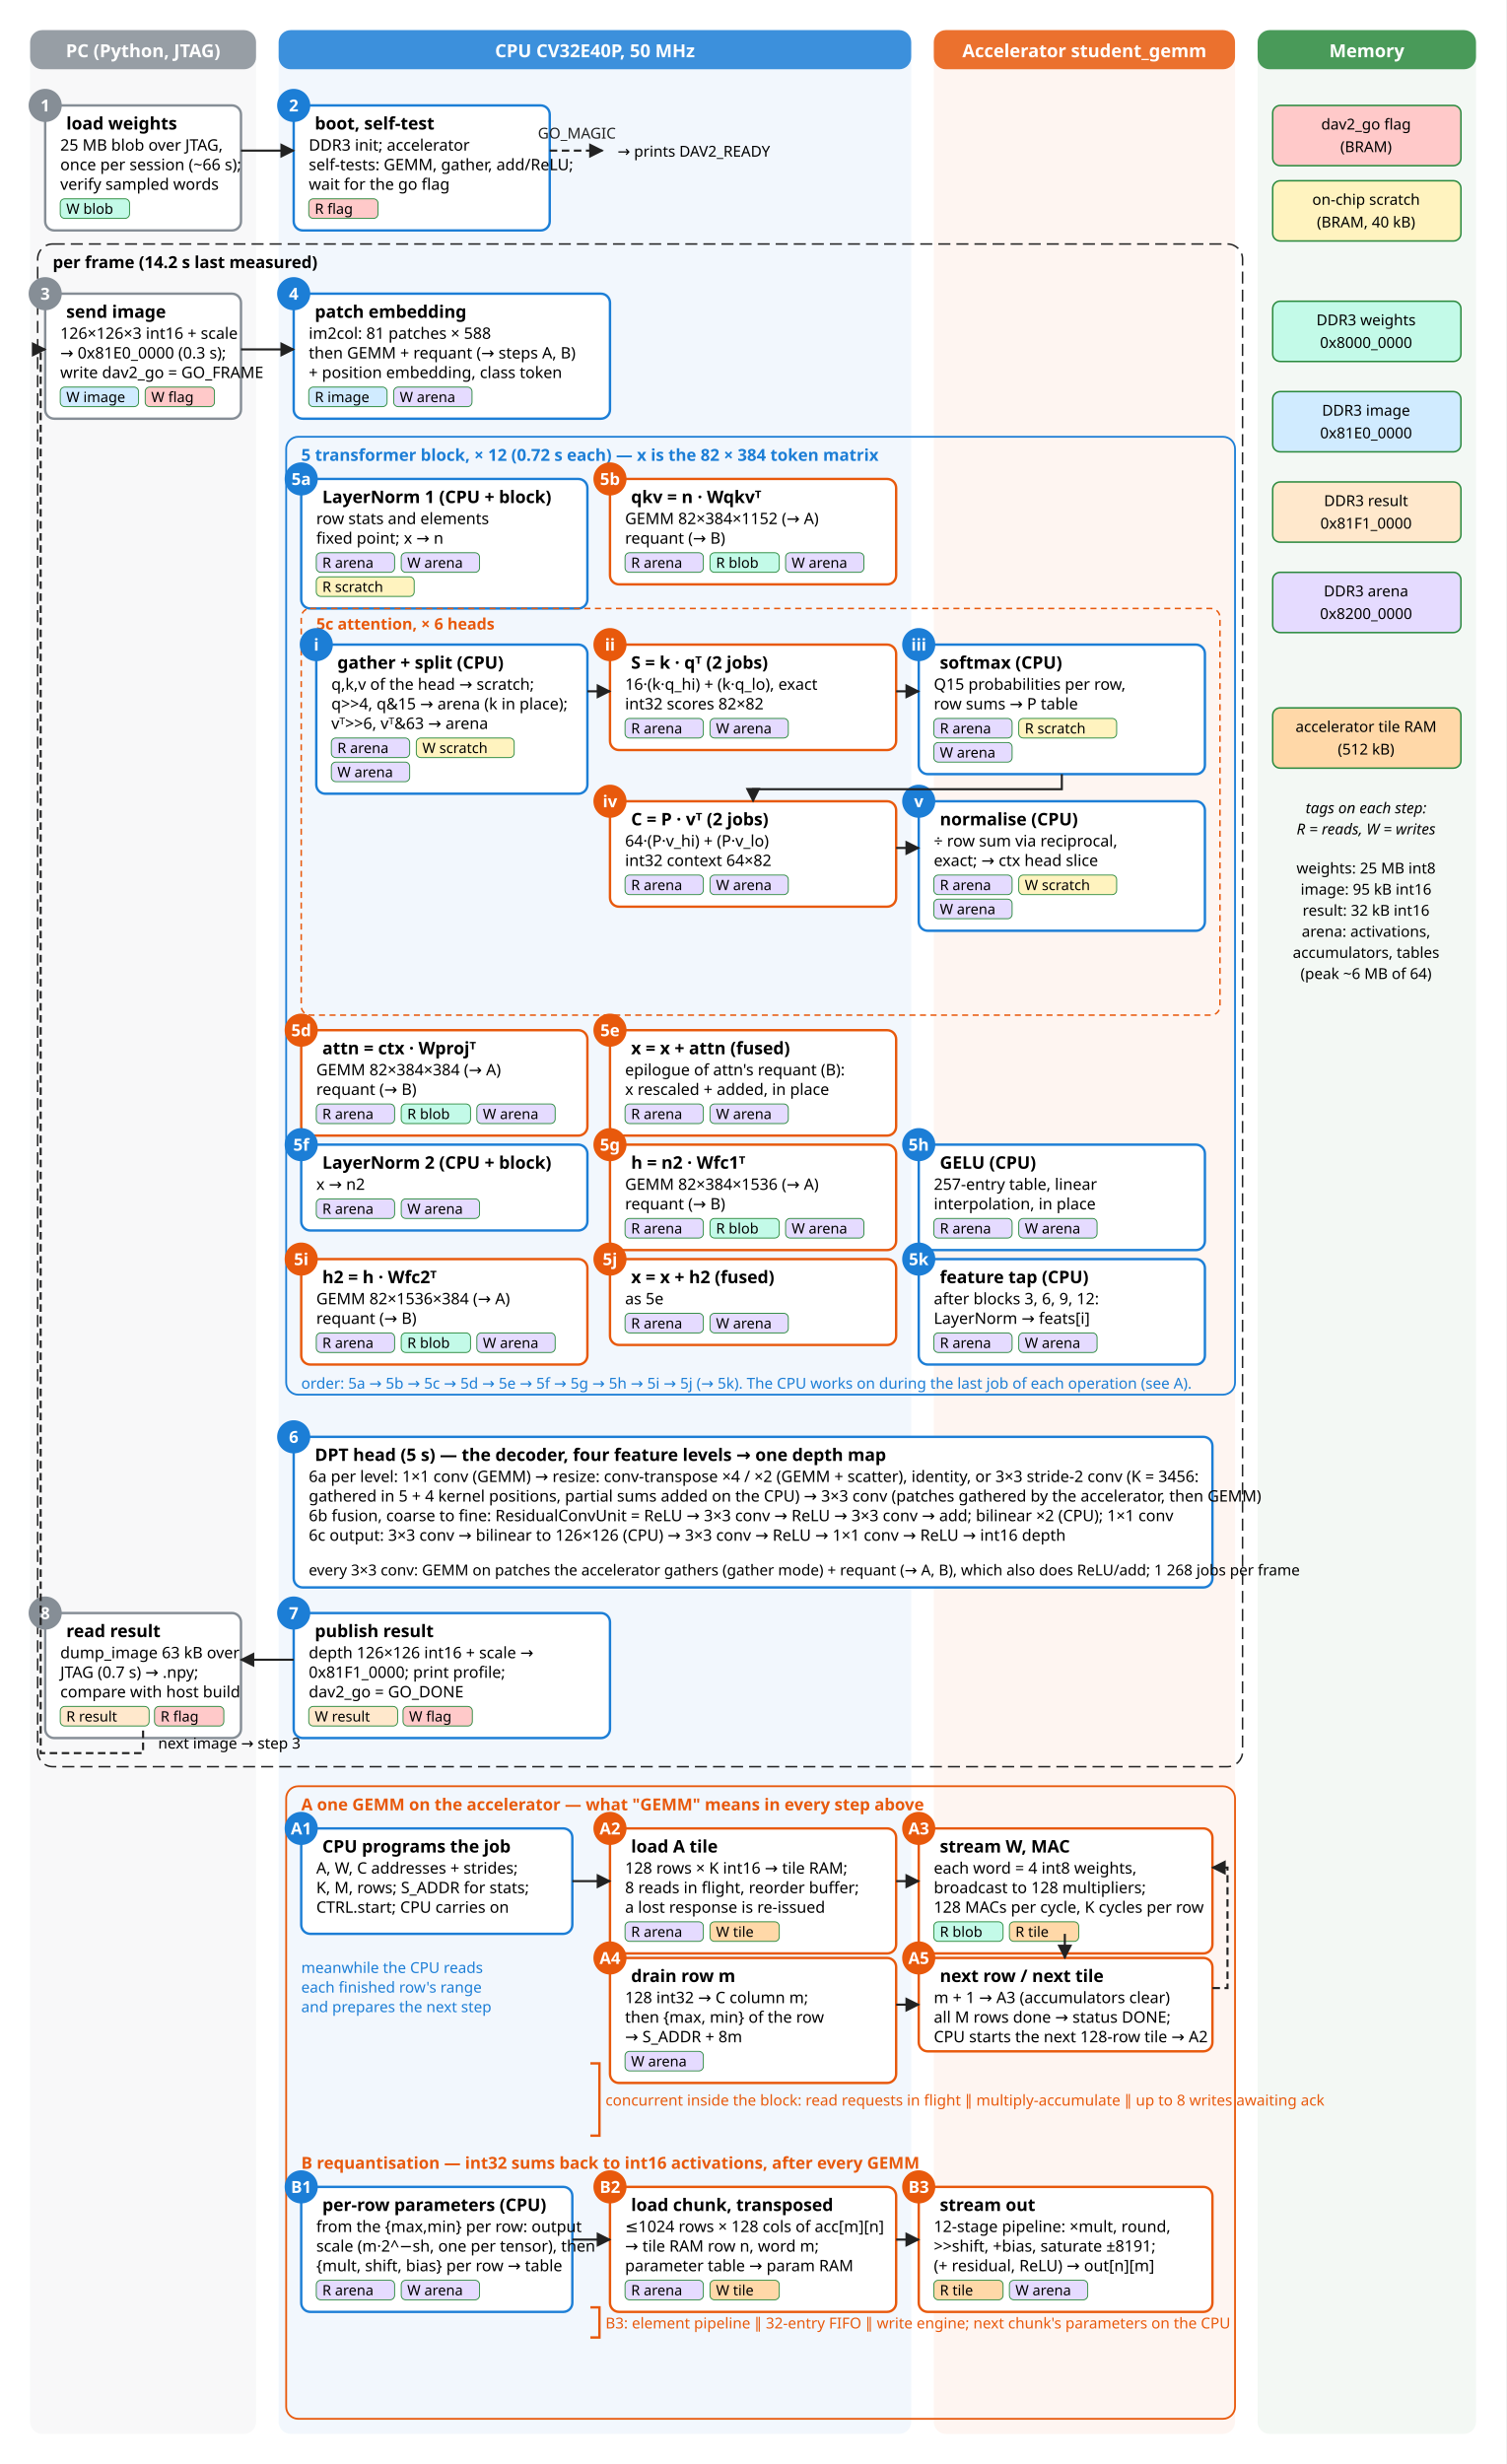
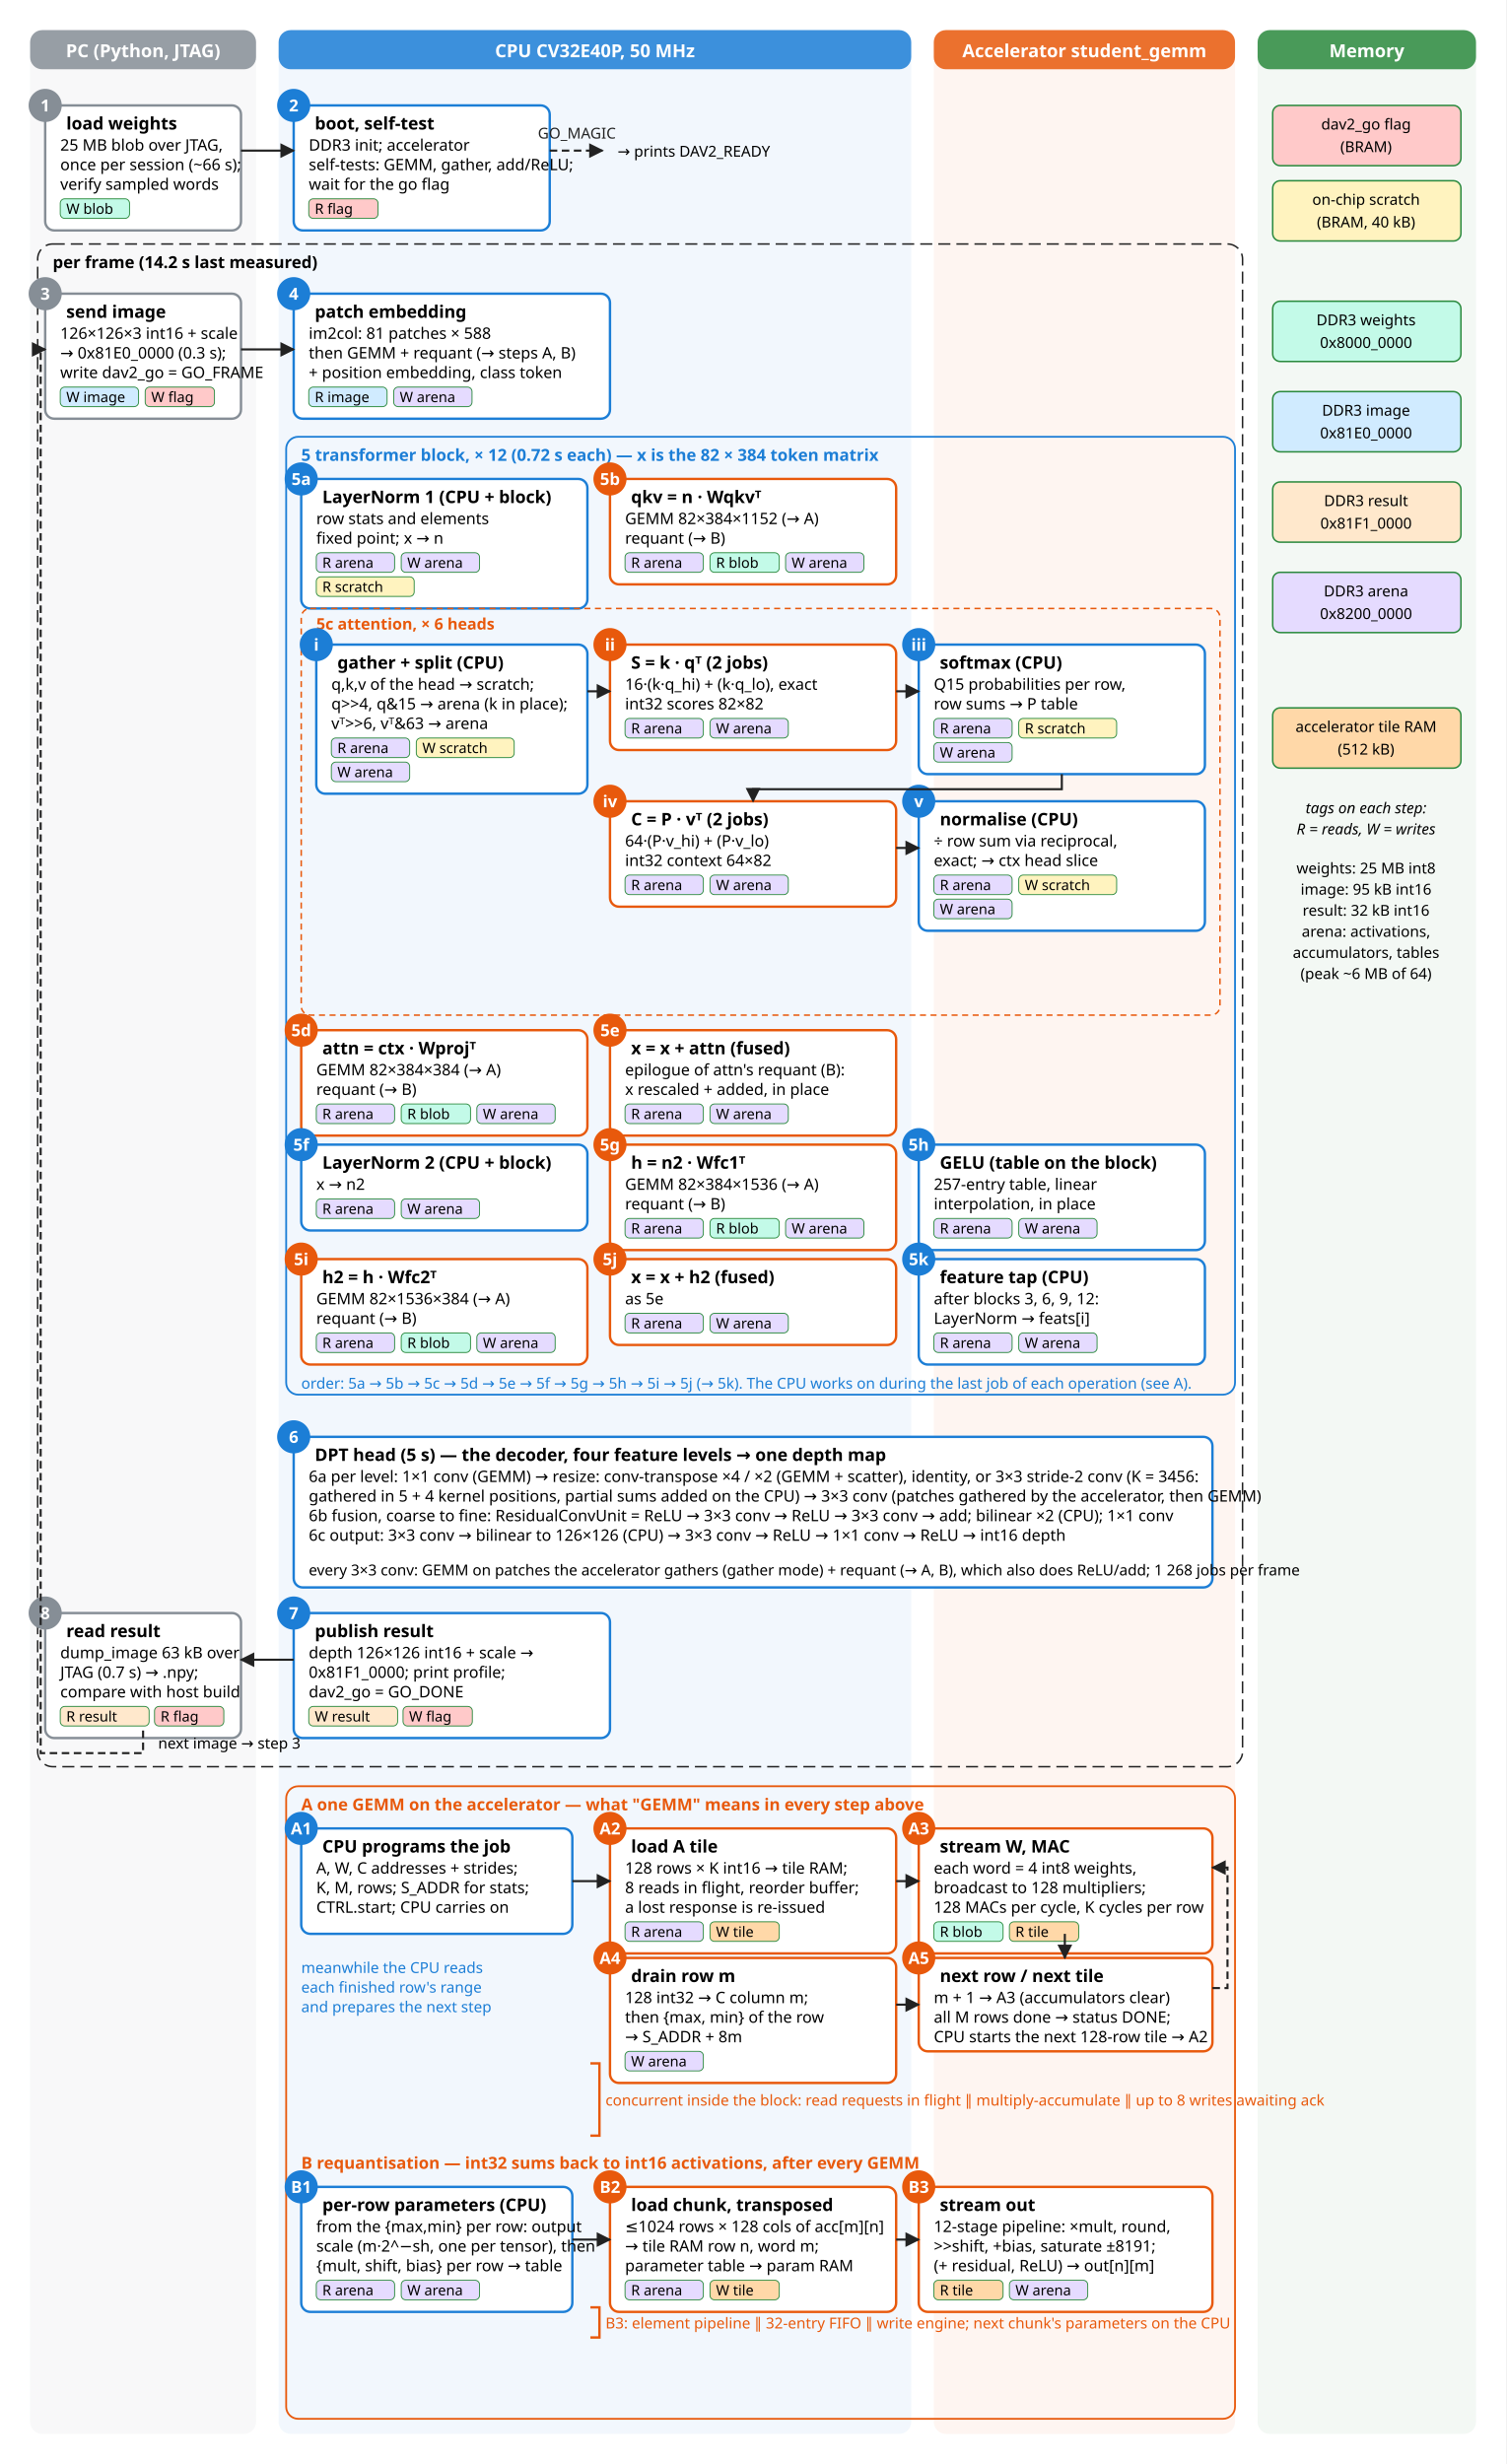
<svg xmlns="http://www.w3.org/2000/svg" viewBox="0 0 1000 1636" role="img" aria-label="The complete computation of one frame as a flow: PC, CPU, accelerator and memory in four lanes; 14 numbered steps from the weight load to the result readout, with the transformer block and the attention head expanded; every step tagged with the memory it reads and writes; concurrent activity marked." style="font-family:system-ui,sans-serif;font-size:11px">
  <rect width="100%" height="100%" fill="#fff" />
  <defs>
    <marker id="fa" viewBox="0 0 10 10" refX="9" refY="5" markerWidth="7" markerHeight="7" orient="auto-start-reverse">
      <path d="M0 0L10 5L0 10z" fill="#222" />
    </marker>
    <marker id="fd" viewBox="0 0 10 10" refX="9" refY="5" markerWidth="7" markerHeight="7" orient="auto-start-reverse">
      <path d="M0 0L10 5L0 10z" fill="#2b8a3e" />
    </marker>
  </defs>
  <rect x="20" y="20" width="150" height="1596" rx="8" fill="#868e96" opacity="0.06" />
  <rect x="20" y="20" width="150" height="26" rx="8" fill="#868e96" opacity="0.85" />
  <text x="95.0" y="38" text-anchor="middle" fill="#fff" font-weight="600" font-size="12">PC (Python, JTAG)</text>
  <rect x="185" y="20" width="420" height="1596" rx="8" fill="#1c7ed6" opacity="0.06" />
  <rect x="185" y="20" width="420" height="26" rx="8" fill="#1c7ed6" opacity="0.85" />
  <text x="395.0" y="38" text-anchor="middle" fill="#fff" font-weight="600" font-size="12">CPU  CV32E40P, 50 MHz</text>
  <rect x="620" y="20" width="200" height="1596" rx="8" fill="#e8590c" opacity="0.06" />
  <rect x="620" y="20" width="200" height="26" rx="8" fill="#e8590c" opacity="0.85" />
  <text x="720.0" y="38" text-anchor="middle" fill="#fff" font-weight="600" font-size="12">Accelerator  student_gemm</text>
  <rect x="835" y="20" width="145" height="1596" rx="8" fill="#2b8a3e" opacity="0.06" />
  <rect x="835" y="20" width="145" height="26" rx="8" fill="#2b8a3e" opacity="0.85" />
  <text x="907.5" y="38" text-anchor="middle" fill="#fff" font-weight="600" font-size="12">Memory</text>
  <rect x="845" y="70" width="125" height="40" rx="5" fill="#ffc9c9" stroke="#2b8a3e" stroke-width="1" />
  <text x="907" y="86" text-anchor="middle" font-size="10">dav2_go flag</text>
  <text x="907" y="101" text-anchor="middle" font-size="10">(BRAM)</text>
  <rect x="845" y="120" width="125" height="40" rx="5" fill="#fff3bf" stroke="#2b8a3e" stroke-width="1" />
  <text x="907" y="136" text-anchor="middle" font-size="10">on-chip scratch</text>
  <text x="907" y="151" text-anchor="middle" font-size="10">(BRAM, 40 kB)</text>
  <rect x="845" y="200" width="125" height="40" rx="5" fill="#c3fae8" stroke="#2b8a3e" stroke-width="1" />
  <text x="907" y="216" text-anchor="middle" font-size="10">DDR3 weights</text>
  <text x="907" y="231" text-anchor="middle" font-size="10">0x8000_0000</text>
  <rect x="845" y="260" width="125" height="40" rx="5" fill="#d0ebff" stroke="#2b8a3e" stroke-width="1" />
  <text x="907" y="276" text-anchor="middle" font-size="10">DDR3 image</text>
  <text x="907" y="291" text-anchor="middle" font-size="10">0x81E0_0000</text>
  <rect x="845" y="320" width="125" height="40" rx="5" fill="#ffe8cc" stroke="#2b8a3e" stroke-width="1" />
  <text x="907" y="336" text-anchor="middle" font-size="10">DDR3 result</text>
  <text x="907" y="351" text-anchor="middle" font-size="10">0x81F1_0000</text>
  <rect x="845" y="380" width="125" height="40" rx="5" fill="#e5dbff" stroke="#2b8a3e" stroke-width="1" />
  <text x="907" y="396" text-anchor="middle" font-size="10">DDR3 arena</text>
  <text x="907" y="411" text-anchor="middle" font-size="10">0x8200_0000</text>
  <rect x="845" y="470" width="125" height="40" rx="5" fill="#ffd8a8" stroke="#2b8a3e" stroke-width="1" />
  <text x="907" y="486" text-anchor="middle" font-size="10">accelerator tile RAM</text>
  <text x="907" y="501" text-anchor="middle" font-size="10">(512 kB)</text>
  <text x="907" y="540" text-anchor="middle" font-size="10" font-style="italic">tags on each step:</text>
  <text x="907" y="554" text-anchor="middle" font-size="10" font-style="italic">R = reads, W = writes</text>
  <text x="907" y="580" text-anchor="middle" font-size="10">weights: 25 MB int8</text>
  <text x="907" y="594" text-anchor="middle" font-size="10">image: 95 kB int16</text>
  <text x="907" y="608" text-anchor="middle" font-size="10">result: 32 kB int16</text>
  <text x="907" y="622" text-anchor="middle" font-size="10">arena: activations,</text>
  <text x="907" y="636" text-anchor="middle" font-size="10">accumulators, tables</text>
  <text x="907" y="650" text-anchor="middle" font-size="10">(peak ~6 MB of 64)</text>
  <rect x="30" y="70" width="130" height="83" rx="6" fill="#fff" stroke="#868e96" stroke-width="1.6" />
  <circle cx="30" cy="70" r="11" fill="#868e96" />
  <text x="30" y="74" text-anchor="middle" fill="#fff" font-weight="700" font-size="11">1</text>
  <text x="44" y="86" font-weight="600" font-size="11.5">load weights</text>
  <text x="40" y="100" font-size="10.5">25 MB blob over JTAG,</text>
  <text x="40" y="113" font-size="10.5">once per session (~66 s);</text>
  <text x="40" y="126" font-size="10.5">verify sampled words</text>
  <rect x="40" y="132" width="46" height="13" rx="3" fill="#c3fae8" stroke="#2b8a3e" stroke-width="0.6" />
  <text x="44" y="142" font-size="9.5">W blob</text>
  <rect x="195" y="70" width="170" height="83" rx="6" fill="#fff" stroke="#1c7ed6" stroke-width="1.6" />
  <circle cx="195" cy="70" r="11" fill="#1c7ed6" />
  <text x="195" y="74" text-anchor="middle" fill="#fff" font-weight="700" font-size="11">2</text>
  <text x="209" y="86" font-weight="600" font-size="11.5">boot, self-test</text>
  <text x="205" y="100" font-size="10.5">DDR3 init; accelerator</text>
  <text x="205" y="113" font-size="10.5">self-tests: GEMM, gather, add/ReLU;</text>
  <text x="205" y="126" font-size="10.5">wait for the go flag</text>
  <rect x="205" y="132" width="46" height="13" rx="3" fill="#ffc9c9" stroke="#2b8a3e" stroke-width="0.6" />
  <text x="209" y="142" font-size="9.5">R flag</text>
  <line x1="160" y1="100" x2="195" y2="100" stroke="#222" stroke-width="1.4" marker-end="url(#fa)" />
  <line x1="365" y1="100" x2="400" y2="100" stroke="#222" stroke-width="1.4" stroke-dasharray="5 3" marker-end="url(#fa)" />
  <text x="383" y="92" text-anchor="middle" font-size="10" fill="#222">GO_MAGIC</text>
  <text x="410" y="104" font-size="10">→ prints DAV2_READY</text>
  <rect x="25" y="162" width="800" height="1011" rx="10" fill="none" stroke="#222" stroke-width="1" stroke-dasharray="8 4" />
  <text x="35" y="178" font-size="11" font-weight="600">per frame (14.2 s last measured)</text>
  <rect x="30" y="195" width="130" height="83" rx="6" fill="#fff" stroke="#868e96" stroke-width="1.6" />
  <circle cx="30" cy="195" r="11" fill="#868e96" />
  <text x="30" y="199" text-anchor="middle" fill="#fff" font-weight="700" font-size="11">3</text>
  <text x="44" y="211" font-weight="600" font-size="11.5">send image</text>
  <text x="40" y="225" font-size="10.5">126×126×3 int16 + scale</text>
  <text x="40" y="238" font-size="10.5">→ 0x81E0_0000 (0.3 s);</text>
  <text x="40" y="251" font-size="10.5">write dav2_go = GO_FRAME</text>
  <rect x="40" y="257" width="52" height="13" rx="3" fill="#d0ebff" stroke="#2b8a3e" stroke-width="0.6" />
  <text x="44" y="267" font-size="9.5">W image</text>
  <rect x="96.4" y="257" width="46" height="13" rx="3" fill="#ffc9c9" stroke="#2b8a3e" stroke-width="0.6" />
  <text x="100.4" y="267" font-size="9.5">W flag</text>
  <rect x="195" y="195" width="210" height="83" rx="6" fill="#fff" stroke="#1c7ed6" stroke-width="1.6" />
  <circle cx="195" cy="195" r="11" fill="#1c7ed6" />
  <text x="195" y="199" text-anchor="middle" fill="#fff" font-weight="700" font-size="11">4</text>
  <text x="209" y="211" font-weight="600" font-size="11.5">patch embedding</text>
  <text x="205" y="225" font-size="10.5">im2col: 81 patches × 588</text>
  <text x="205" y="238" font-size="10.5">then GEMM + requant (→ steps A, B)</text>
  <text x="205" y="251" font-size="10.5">+ position embedding, class token</text>
  <rect x="205" y="257" width="52" height="13" rx="3" fill="#d0ebff" stroke="#2b8a3e" stroke-width="0.6" />
  <text x="209" y="267" font-size="9.5">R image</text>
  <rect x="261.4" y="257" width="52" height="13" rx="3" fill="#e5dbff" stroke="#2b8a3e" stroke-width="0.6" />
  <text x="265.4" y="267" font-size="9.5">W arena</text>
  <line x1="160" y1="232" x2="195" y2="232" stroke="#222" stroke-width="1.4" marker-end="url(#fa)" />
  <rect x="190" y="290" width="630" height="636" rx="8" fill="none" stroke="#1c7ed6" stroke-width="1.2" />
  <text x="200" y="306" font-size="11" font-weight="600" fill="#1c7ed6">5  transformer block, × 12  (0.72 s each) — x is the 82 × 384 token matrix</text>
  <rect x="200" y="318" width="190" height="86" rx="6" fill="#fff" stroke="#1c7ed6" stroke-width="1.6" />
  <circle cx="200" cy="318" r="11" fill="#1c7ed6" />
  <text x="200" y="322" text-anchor="middle" fill="#fff" font-weight="700" font-size="11">5a</text>
  <text x="214" y="334" font-weight="600" font-size="11.5">LayerNorm 1 (CPU + block)</text>
  <text x="210" y="348" font-size="10.5">row stats and elements</text>
  <text x="210" y="361" font-size="10.5">fixed point; x → n</text>
  <rect x="210" y="367" width="52" height="13" rx="3" fill="#e5dbff" stroke="#2b8a3e" stroke-width="0.6" />
  <text x="214" y="377" font-size="9.5">R arena</text>
  <rect x="266.4" y="367" width="52" height="13" rx="3" fill="#e5dbff" stroke="#2b8a3e" stroke-width="0.6" />
  <text x="270.4" y="377" font-size="9.5">W arena</text>
  <rect x="210" y="383" width="65" height="13" rx="3" fill="#fff3bf" stroke="#2b8a3e" stroke-width="0.6" />
  <text x="214" y="393" font-size="9.5">R scratch</text>
  <rect x="405" y="318" width="190" height="70" rx="6" fill="#fff" stroke="#e8590c" stroke-width="1.6" />
  <circle cx="405" cy="318" r="11" fill="#e8590c" />
  <text x="405" y="322" text-anchor="middle" fill="#fff" font-weight="700" font-size="11">5b</text>
  <text x="419" y="334" font-weight="600" font-size="11.5">qkv = n · Wqkvᵀ</text>
  <text x="415" y="348" font-size="10.5">GEMM 82×384×1152 (→ A)</text>
  <text x="415" y="361" font-size="10.5">requant (→ B)</text>
  <rect x="415" y="367" width="52" height="13" rx="3" fill="#e5dbff" stroke="#2b8a3e" stroke-width="0.6" />
  <text x="419" y="377" font-size="9.5">R arena</text>
  <rect x="471.4" y="367" width="46" height="13" rx="3" fill="#c3fae8" stroke="#2b8a3e" stroke-width="0.6" />
  <text x="475.4" y="377" font-size="9.5">R blob</text>
  <rect x="521.6" y="367" width="52" height="13" rx="3" fill="#e5dbff" stroke="#2b8a3e" stroke-width="0.6" />
  <text x="525.6" y="377" font-size="9.5">W arena</text>
  <rect x="200" y="404" width="610" height="270" rx="6" fill="none" stroke="#e8590c" stroke-width="1" stroke-dasharray="4 3" />
  <text x="210" y="418" font-size="10.5" font-weight="600" fill="#e8590c">5c  attention, × 6 heads</text>
  <rect x="210" y="428" width="180" height="99" rx="6" fill="#fff" stroke="#1c7ed6" stroke-width="1.6" />
  <circle cx="210" cy="428" r="11" fill="#1c7ed6" />
  <text x="210" y="432" text-anchor="middle" fill="#fff" font-weight="700" font-size="11">i</text>
  <text x="224" y="444" font-weight="600" font-size="11.5">gather + split (CPU)</text>
  <text x="220" y="458" font-size="10.5">q,k,v of the head → scratch;</text>
  <text x="220" y="471" font-size="10.5">q&gt;&gt;4, q&amp;15 → arena (k in place);</text>
  <text x="220" y="484" font-size="10.5">vᵀ&gt;&gt;6, vᵀ&amp;63 → arena</text>
  <rect x="220" y="490" width="52" height="13" rx="3" fill="#e5dbff" stroke="#2b8a3e" stroke-width="0.6" />
  <text x="224" y="500" font-size="9.5">R arena</text>
  <rect x="276.4" y="490" width="65" height="13" rx="3" fill="#fff3bf" stroke="#2b8a3e" stroke-width="0.6" />
  <text x="280.4" y="500" font-size="9.5">W scratch</text>
  <rect x="220" y="506" width="52" height="13" rx="3" fill="#e5dbff" stroke="#2b8a3e" stroke-width="0.6" />
  <text x="224" y="516" font-size="9.5">W arena</text>
  <rect x="405" y="428" width="190" height="70" rx="6" fill="#fff" stroke="#e8590c" stroke-width="1.6" />
  <circle cx="405" cy="428" r="11" fill="#e8590c" />
  <text x="405" y="432" text-anchor="middle" fill="#fff" font-weight="700" font-size="11">ii</text>
  <text x="419" y="444" font-weight="600" font-size="11.5">S = k · qᵀ  (2 jobs)</text>
  <text x="415" y="458" font-size="10.5">16·(k·q_hi) + (k·q_lo), exact</text>
  <text x="415" y="471" font-size="10.5">int32 scores 82×82</text>
  <rect x="415" y="477" width="52" height="13" rx="3" fill="#e5dbff" stroke="#2b8a3e" stroke-width="0.6" />
  <text x="419" y="487" font-size="9.5">R arena</text>
  <rect x="471.4" y="477" width="52" height="13" rx="3" fill="#e5dbff" stroke="#2b8a3e" stroke-width="0.6" />
  <text x="475.4" y="487" font-size="9.5">W arena</text>
  <rect x="610" y="428" width="190" height="86" rx="6" fill="#fff" stroke="#1c7ed6" stroke-width="1.6" />
  <circle cx="610" cy="428" r="11" fill="#1c7ed6" />
  <text x="610" y="432" text-anchor="middle" fill="#fff" font-weight="700" font-size="11">iii</text>
  <text x="624" y="444" font-weight="600" font-size="11.5">softmax (CPU)</text>
  <text x="620" y="458" font-size="10.5">Q15 probabilities per row,</text>
  <text x="620" y="471" font-size="10.5">row sums → P table</text>
  <rect x="620" y="477" width="52" height="13" rx="3" fill="#e5dbff" stroke="#2b8a3e" stroke-width="0.6" />
  <text x="624" y="487" font-size="9.5">R arena</text>
  <rect x="676.4" y="477" width="65" height="13" rx="3" fill="#fff3bf" stroke="#2b8a3e" stroke-width="0.6" />
  <text x="680.4" y="487" font-size="9.5">R scratch</text>
  <rect x="620" y="493" width="52" height="13" rx="3" fill="#e5dbff" stroke="#2b8a3e" stroke-width="0.6" />
  <text x="624" y="503" font-size="9.5">W arena</text>
  <rect x="405" y="532" width="190" height="70" rx="6" fill="#fff" stroke="#e8590c" stroke-width="1.6" />
  <circle cx="405" cy="532" r="11" fill="#e8590c" />
  <text x="405" y="536" text-anchor="middle" fill="#fff" font-weight="700" font-size="11">iv</text>
  <text x="419" y="548" font-weight="600" font-size="11.5">C = P · vᵀ  (2 jobs)</text>
  <text x="415" y="562" font-size="10.5">64·(P·v_hi) + (P·v_lo)</text>
  <text x="415" y="575" font-size="10.5">int32 context 64×82</text>
  <rect x="415" y="581" width="52" height="13" rx="3" fill="#e5dbff" stroke="#2b8a3e" stroke-width="0.6" />
  <text x="419" y="591" font-size="9.5">R arena</text>
  <rect x="471.4" y="581" width="52" height="13" rx="3" fill="#e5dbff" stroke="#2b8a3e" stroke-width="0.6" />
  <text x="475.4" y="591" font-size="9.5">W arena</text>
  <rect x="610" y="532" width="190" height="86" rx="6" fill="#fff" stroke="#1c7ed6" stroke-width="1.6" />
  <circle cx="610" cy="532" r="11" fill="#1c7ed6" />
  <text x="610" y="536" text-anchor="middle" fill="#fff" font-weight="700" font-size="11">v</text>
  <text x="624" y="548" font-weight="600" font-size="11.5">normalise (CPU)</text>
  <text x="620" y="562" font-size="10.5">÷ row sum via reciprocal,</text>
  <text x="620" y="575" font-size="10.5">exact; → ctx head slice</text>
  <rect x="620" y="581" width="52" height="13" rx="3" fill="#e5dbff" stroke="#2b8a3e" stroke-width="0.6" />
  <text x="624" y="591" font-size="9.5">R arena</text>
  <rect x="676.4" y="581" width="65" height="13" rx="3" fill="#fff3bf" stroke="#2b8a3e" stroke-width="0.6" />
  <text x="680.4" y="591" font-size="9.5">W scratch</text>
  <rect x="620" y="597" width="52" height="13" rx="3" fill="#e5dbff" stroke="#2b8a3e" stroke-width="0.6" />
  <text x="624" y="607" font-size="9.5">W arena</text>
  <line x1="390" y1="459" x2="405" y2="459" stroke="#222" stroke-width="1.4" marker-end="url(#fa)" />
  <line x1="595" y1="459" x2="610" y2="459" stroke="#222" stroke-width="1.4" marker-end="url(#fa)" />
  <path d="M705 514 L705 524 L500 524 L500 532" fill="none" stroke="#222" stroke-width="1.4" marker-end="url(#fa)" />
  <line x1="595" y1="563" x2="610" y2="563" stroke="#222" stroke-width="1.4" marker-end="url(#fa)" />
  <rect x="200" y="684" width="190" height="70" rx="6" fill="#fff" stroke="#e8590c" stroke-width="1.6" />
  <circle cx="200" cy="684" r="11" fill="#e8590c" />
  <text x="200" y="688" text-anchor="middle" fill="#fff" font-weight="700" font-size="11">5d</text>
  <text x="214" y="700" font-weight="600" font-size="11.5">attn = ctx · Wprojᵀ</text>
  <text x="210" y="714" font-size="10.5">GEMM 82×384×384 (→ A)</text>
  <text x="210" y="727" font-size="10.5">requant (→ B)</text>
  <rect x="210" y="733" width="52" height="13" rx="3" fill="#e5dbff" stroke="#2b8a3e" stroke-width="0.6" />
  <text x="214" y="743" font-size="9.5">R arena</text>
  <rect x="266.4" y="733" width="46" height="13" rx="3" fill="#c3fae8" stroke="#2b8a3e" stroke-width="0.6" />
  <text x="270.4" y="743" font-size="9.5">R blob</text>
  <rect x="316.6" y="733" width="52" height="13" rx="3" fill="#e5dbff" stroke="#2b8a3e" stroke-width="0.6" />
  <text x="320.6" y="743" font-size="9.5">W arena</text>
  <rect x="405" y="684" width="190" height="70" rx="6" fill="#fff" stroke="#e8590c" stroke-width="1.6" />
  <circle cx="405" cy="684" r="11" fill="#e8590c" />
  <text x="405" y="688" text-anchor="middle" fill="#fff" font-weight="700" font-size="11">5e</text>
  <text x="419" y="700" font-weight="600" font-size="11.5">x = x + attn  (fused)</text>
  <text x="415" y="714" font-size="10.5">epilogue of attn's requant (B):</text>
  <text x="415" y="727" font-size="10.5">x rescaled + added, in place</text>
  <rect x="415" y="733" width="52" height="13" rx="3" fill="#e5dbff" stroke="#2b8a3e" stroke-width="0.6" />
  <text x="419" y="743" font-size="9.5">R arena</text>
  <rect x="471.4" y="733" width="52" height="13" rx="3" fill="#e5dbff" stroke="#2b8a3e" stroke-width="0.6" />
  <text x="475.4" y="743" font-size="9.5">W arena</text>
  <rect x="200" y="760" width="190" height="57" rx="6" fill="#fff" stroke="#1c7ed6" stroke-width="1.6" />
  <circle cx="200" cy="760" r="11" fill="#1c7ed6" />
  <text x="200" y="764" text-anchor="middle" fill="#fff" font-weight="700" font-size="11">5f</text>
  <text x="214" y="776" font-weight="600" font-size="11.5">LayerNorm 2 (CPU + block)</text>
  <text x="210" y="790" font-size="10.5">x → n2</text>
  <rect x="210" y="796" width="52" height="13" rx="3" fill="#e5dbff" stroke="#2b8a3e" stroke-width="0.6" />
  <text x="214" y="806" font-size="9.5">R arena</text>
  <rect x="266.4" y="796" width="52" height="13" rx="3" fill="#e5dbff" stroke="#2b8a3e" stroke-width="0.6" />
  <text x="270.4" y="806" font-size="9.5">W arena</text>
  <rect x="405" y="760" width="190" height="70" rx="6" fill="#fff" stroke="#e8590c" stroke-width="1.6" />
  <circle cx="405" cy="760" r="11" fill="#e8590c" />
  <text x="405" y="764" text-anchor="middle" fill="#fff" font-weight="700" font-size="11">5g</text>
  <text x="419" y="776" font-weight="600" font-size="11.5">h = n2 · Wfc1ᵀ</text>
  <text x="415" y="790" font-size="10.5">GEMM 82×384×1536 (→ A)</text>
  <text x="415" y="803" font-size="10.5">requant (→ B)</text>
  <rect x="415" y="809" width="52" height="13" rx="3" fill="#e5dbff" stroke="#2b8a3e" stroke-width="0.6" />
  <text x="419" y="819" font-size="9.5">R arena</text>
  <rect x="471.4" y="809" width="46" height="13" rx="3" fill="#c3fae8" stroke="#2b8a3e" stroke-width="0.6" />
  <text x="475.4" y="819" font-size="9.5">R blob</text>
  <rect x="521.6" y="809" width="52" height="13" rx="3" fill="#e5dbff" stroke="#2b8a3e" stroke-width="0.6" />
  <text x="525.6" y="819" font-size="9.5">W arena</text>
  <rect x="610" y="760" width="190" height="70" rx="6" fill="#fff" stroke="#1c7ed6" stroke-width="1.6" />
  <circle cx="610" cy="760" r="11" fill="#1c7ed6" />
  <text x="610" y="764" text-anchor="middle" fill="#fff" font-weight="700" font-size="11">5h</text>
-   <text x="624" y="776" font-weight="600" font-size="11.5">GELU (CPU)</text>
+   <text x="624" y="776" font-weight="600" font-size="11.5">GELU (table on the block)</text>
  <text x="620" y="790" font-size="10.5">257-entry table, linear</text>
  <text x="620" y="803" font-size="10.5">interpolation, in place</text>
  <rect x="620" y="809" width="52" height="13" rx="3" fill="#e5dbff" stroke="#2b8a3e" stroke-width="0.6" />
  <text x="624" y="819" font-size="9.5">R arena</text>
  <rect x="676.4" y="809" width="52" height="13" rx="3" fill="#e5dbff" stroke="#2b8a3e" stroke-width="0.6" />
  <text x="680.4" y="819" font-size="9.5">W arena</text>
  <rect x="200" y="836" width="190" height="70" rx="6" fill="#fff" stroke="#e8590c" stroke-width="1.6" />
  <circle cx="200" cy="836" r="11" fill="#e8590c" />
  <text x="200" y="840" text-anchor="middle" fill="#fff" font-weight="700" font-size="11">5i</text>
  <text x="214" y="852" font-weight="600" font-size="11.5">h2 = h · Wfc2ᵀ</text>
  <text x="210" y="866" font-size="10.5">GEMM 82×1536×384 (→ A)</text>
  <text x="210" y="879" font-size="10.5">requant (→ B)</text>
  <rect x="210" y="885" width="52" height="13" rx="3" fill="#e5dbff" stroke="#2b8a3e" stroke-width="0.6" />
  <text x="214" y="895" font-size="9.5">R arena</text>
  <rect x="266.4" y="885" width="46" height="13" rx="3" fill="#c3fae8" stroke="#2b8a3e" stroke-width="0.6" />
  <text x="270.4" y="895" font-size="9.5">R blob</text>
  <rect x="316.6" y="885" width="52" height="13" rx="3" fill="#e5dbff" stroke="#2b8a3e" stroke-width="0.6" />
  <text x="320.6" y="895" font-size="9.5">W arena</text>
  <rect x="405" y="836" width="190" height="57" rx="6" fill="#fff" stroke="#e8590c" stroke-width="1.6" />
  <circle cx="405" cy="836" r="11" fill="#e8590c" />
  <text x="405" y="840" text-anchor="middle" fill="#fff" font-weight="700" font-size="11">5j</text>
  <text x="419" y="852" font-weight="600" font-size="11.5">x = x + h2  (fused)</text>
  <text x="415" y="866" font-size="10.5">as 5e</text>
  <rect x="415" y="872" width="52" height="13" rx="3" fill="#e5dbff" stroke="#2b8a3e" stroke-width="0.6" />
  <text x="419" y="882" font-size="9.5">R arena</text>
  <rect x="471.4" y="872" width="52" height="13" rx="3" fill="#e5dbff" stroke="#2b8a3e" stroke-width="0.6" />
  <text x="475.4" y="882" font-size="9.5">W arena</text>
  <rect x="610" y="836" width="190" height="70" rx="6" fill="#fff" stroke="#1c7ed6" stroke-width="1.6" />
  <circle cx="610" cy="836" r="11" fill="#1c7ed6" />
  <text x="610" y="840" text-anchor="middle" fill="#fff" font-weight="700" font-size="11">5k</text>
  <text x="624" y="852" font-weight="600" font-size="11.5">feature tap (CPU)</text>
  <text x="620" y="866" font-size="10.5">after blocks 3, 6, 9, 12:</text>
  <text x="620" y="879" font-size="10.5">LayerNorm → feats[i]</text>
  <rect x="620" y="885" width="52" height="13" rx="3" fill="#e5dbff" stroke="#2b8a3e" stroke-width="0.6" />
  <text x="624" y="895" font-size="9.5">R arena</text>
  <rect x="676.4" y="885" width="52" height="13" rx="3" fill="#e5dbff" stroke="#2b8a3e" stroke-width="0.6" />
  <text x="680.4" y="895" font-size="9.5">W arena</text>
  <text x="200" y="922" font-size="10" fill="#1c7ed6">order: 5a → 5b → 5c → 5d → 5e → 5f → 5g → 5h → 5i → 5j (→ 5k). The CPU works on during the last job of each operation (see A).</text>
  <rect x="195" y="954" width="610" height="100" rx="6" fill="#fff" stroke="#1c7ed6" stroke-width="1.6" />
  <circle cx="195" cy="954" r="11" fill="#1c7ed6" />
  <text x="195" y="958" text-anchor="middle" fill="#fff" font-weight="700" font-size="11">6</text>
  <text x="209" y="970" font-weight="600" font-size="11.5">DPT head  (5 s) — the decoder, four feature levels → one depth map</text>
  <text x="205" y="984" font-size="10.5">6a  per level: 1×1 conv (GEMM) → resize: conv-transpose ×4 / ×2 (GEMM + scatter), identity, or 3×3 stride-2 conv (K = 3456:</text>
  <text x="205" y="997" font-size="10.5">      gathered in 5 + 4 kernel positions, partial sums added on the CPU) → 3×3 conv (patches gathered by the accelerator, then GEMM)</text>
  <text x="205" y="1010" font-size="10.5">6b  fusion, coarse to fine: ResidualConvUnit = ReLU → 3×3 conv → ReLU → 3×3 conv → add; bilinear ×2 (CPU); 1×1 conv</text>
  <text x="205" y="1023" font-size="10.5">6c  output: 3×3 conv → bilinear to 126×126 (CPU) → 3×3 conv → ReLU → 1×1 conv → ReLU → int16 depth</text>
  <text x="205" y="1046" font-size="10">every 3×3 conv: GEMM on patches the accelerator gathers (gather mode) + requant (→ A, B), which also does ReLU/add; 1 268 jobs per frame</text>
  <rect x="195" y="1071" width="210" height="83" rx="6" fill="#fff" stroke="#1c7ed6" stroke-width="1.6" />
  <circle cx="195" cy="1071" r="11" fill="#1c7ed6" />
  <text x="195" y="1075" text-anchor="middle" fill="#fff" font-weight="700" font-size="11">7</text>
  <text x="209" y="1087" font-weight="600" font-size="11.5">publish result</text>
  <text x="205" y="1101" font-size="10.5">depth 126×126 int16 + scale →</text>
  <text x="205" y="1114" font-size="10.5">0x81F1_0000; print profile;</text>
  <text x="205" y="1127" font-size="10.5">dav2_go = GO_DONE</text>
  <rect x="205" y="1133" width="59" height="13" rx="3" fill="#ffe8cc" stroke="#2b8a3e" stroke-width="0.6" />
  <text x="209" y="1143" font-size="9.5">W result</text>
  <rect x="267.6" y="1133" width="46" height="13" rx="3" fill="#ffc9c9" stroke="#2b8a3e" stroke-width="0.6" />
  <text x="271.6" y="1143" font-size="9.5">W flag</text>
  <rect x="30" y="1071" width="130" height="83" rx="6" fill="#fff" stroke="#868e96" stroke-width="1.6" />
  <circle cx="30" cy="1071" r="11" fill="#868e96" />
  <text x="30" y="1075" text-anchor="middle" fill="#fff" font-weight="700" font-size="11">8</text>
  <text x="44" y="1087" font-weight="600" font-size="11.5">read result</text>
  <text x="40" y="1101" font-size="10.5">dump_image 63 kB over</text>
  <text x="40" y="1114" font-size="10.5">JTAG (0.7 s) → .npy;</text>
  <text x="40" y="1127" font-size="10.5">compare with host build</text>
  <rect x="40" y="1133" width="59" height="13" rx="3" fill="#ffe8cc" stroke="#2b8a3e" stroke-width="0.6" />
  <text x="44" y="1143" font-size="9.5">R result</text>
  <rect x="102.6" y="1133" width="46" height="13" rx="3" fill="#ffc9c9" stroke="#2b8a3e" stroke-width="0.6" />
  <text x="106.6" y="1143" font-size="9.5">R flag</text>
  <line x1="195" y1="1102" x2="160" y2="1102" stroke="#222" stroke-width="1.4" marker-end="url(#fa)" />
  <path d="M95 1149 L95 1164 L27 1164 L27 232 L30 232" fill="none" stroke="#222" stroke-width="1.4" stroke-dasharray="5 3" marker-end="url(#fa)" />
  <text x="105" y="1161" font-size="10">next image → step 3</text>
  <rect x="190" y="1186" width="630" height="420" rx="8" fill="none" stroke="#e8590c" stroke-width="1.2" />
  <text x="200" y="1202" font-size="11" font-weight="600" fill="#e8590c">A  one GEMM on the accelerator — what "GEMM" means in every step above</text>
  <rect x="200" y="1214" width="180" height="70" rx="6" fill="#fff" stroke="#1c7ed6" stroke-width="1.6" />
  <circle cx="200" cy="1214" r="11" fill="#1c7ed6" />
  <text x="200" y="1218" text-anchor="middle" fill="#fff" font-weight="700" font-size="11">A1</text>
  <text x="214" y="1230" font-weight="600" font-size="11.5">CPU programs the job</text>
  <text x="210" y="1244" font-size="10.5">A, W, C addresses + strides;</text>
  <text x="210" y="1257" font-size="10.5">K, M, rows; S_ADDR for stats;</text>
  <text x="210" y="1270" font-size="10.5">CTRL.start; CPU carries on</text>
  <rect x="405" y="1214" width="190" height="83" rx="6" fill="#fff" stroke="#e8590c" stroke-width="1.6" />
  <circle cx="405" cy="1214" r="11" fill="#e8590c" />
  <text x="405" y="1218" text-anchor="middle" fill="#fff" font-weight="700" font-size="11">A2</text>
  <text x="419" y="1230" font-weight="600" font-size="11.5">load A tile</text>
  <text x="415" y="1244" font-size="10.5">128 rows × K int16 → tile RAM;</text>
  <text x="415" y="1257" font-size="10.5">8 reads in flight, reorder buffer;</text>
  <text x="415" y="1270" font-size="10.5">a lost response is re-issued</text>
  <rect x="415" y="1276" width="52" height="13" rx="3" fill="#e5dbff" stroke="#2b8a3e" stroke-width="0.6" />
  <text x="419" y="1286" font-size="9.5">R arena</text>
  <rect x="471.4" y="1276" width="46" height="13" rx="3" fill="#ffd8a8" stroke="#2b8a3e" stroke-width="0.6" />
  <text x="475.4" y="1286" font-size="9.5">W tile</text>
  <rect x="610" y="1214" width="195" height="83" rx="6" fill="#fff" stroke="#e8590c" stroke-width="1.6" />
  <circle cx="610" cy="1214" r="11" fill="#e8590c" />
  <text x="610" y="1218" text-anchor="middle" fill="#fff" font-weight="700" font-size="11">A3</text>
  <text x="624" y="1230" font-weight="600" font-size="11.5">stream W, MAC</text>
  <text x="620" y="1244" font-size="10.5">each word = 4 int8 weights,</text>
  <text x="620" y="1257" font-size="10.5">broadcast to 128 multipliers;</text>
  <text x="620" y="1270" font-size="10.5">128 MACs per cycle, K cycles per row</text>
  <rect x="620" y="1276" width="46" height="13" rx="3" fill="#c3fae8" stroke="#2b8a3e" stroke-width="0.6" />
  <text x="624" y="1286" font-size="9.5">R blob</text>
  <rect x="670.2" y="1276" width="46" height="13" rx="3" fill="#ffd8a8" stroke="#2b8a3e" stroke-width="0.6" />
  <text x="674.2" y="1286" font-size="9.5">R tile</text>
  <line x1="380" y1="1249" x2="405" y2="1249" stroke="#222" stroke-width="1.4" marker-end="url(#fa)" />
  <line x1="595" y1="1249" x2="610" y2="1249" stroke="#222" stroke-width="1.4" marker-end="url(#fa)" />
  <rect x="405" y="1300" width="190" height="83" rx="6" fill="#fff" stroke="#e8590c" stroke-width="1.6" />
  <circle cx="405" cy="1300" r="11" fill="#e8590c" />
  <text x="405" y="1304" text-anchor="middle" fill="#fff" font-weight="700" font-size="11">A4</text>
  <text x="419" y="1316" font-weight="600" font-size="11.5">drain row m</text>
  <text x="415" y="1330" font-size="10.5">128 int32 → C column m;</text>
  <text x="415" y="1343" font-size="10.5">then {max, min} of the row</text>
  <text x="415" y="1356" font-size="10.5">→ S_ADDR + 8m</text>
  <rect x="415" y="1362" width="52" height="13" rx="3" fill="#e5dbff" stroke="#2b8a3e" stroke-width="0.6" />
  <text x="419" y="1372" font-size="9.5">W arena</text>
  <rect x="610" y="1300" width="195" height="62" rx="6" fill="#fff" stroke="#e8590c" stroke-width="1.6" />
  <circle cx="610" cy="1300" r="11" fill="#e8590c" />
  <text x="610" y="1304" text-anchor="middle" fill="#fff" font-weight="700" font-size="11">A5</text>
  <text x="624" y="1316" font-weight="600" font-size="11.5">next row / next tile</text>
  <text x="620" y="1330" font-size="10.5">m + 1 → A3 (accumulators clear)</text>
  <text x="620" y="1343" font-size="10.5">all M rows done → status DONE;</text>
  <text x="620" y="1356" font-size="10.5">CPU starts the next 128-row tile → A2</text>
  <path d="M707 1284 L707 1300" fill="none" stroke="#222" stroke-width="1.4" marker-end="url(#fa)" />
  <line x1="595" y1="1331" x2="610" y2="1331" stroke="#222" stroke-width="1.4" marker-end="url(#fa)" />
  <path d="M805 1320 L815 1320 L815 1240 L805 1240" fill="none" stroke="#222" stroke-width="1.4" stroke-dasharray="5 3" marker-end="url(#fa)" />
  <path d="M392 1370 h6 v48 h-6" fill="none" stroke="#e8590c" stroke-width="1.6" />
  <text x="402" y="1398.0" font-size="10" fill="#e8590c">concurrent inside the block: read requests in flight ∥ multiply-accumulate ∥ up to 8 writes awaiting ack</text>
  <text x="200" y="1310" font-size="10" fill="#1c7ed6">meanwhile the CPU reads</text>
  <text x="200" y="1323" font-size="10" fill="#1c7ed6">each finished row's range</text>
  <text x="200" y="1336" font-size="10" fill="#1c7ed6">and prepares the next step</text>
  <text x="200" y="1440" font-size="11" font-weight="600" fill="#e8590c">B  requantisation — int32 sums back to int16 activations, after every GEMM</text>
  <rect x="200" y="1452" width="180" height="83" rx="6" fill="#fff" stroke="#1c7ed6" stroke-width="1.6" />
  <circle cx="200" cy="1452" r="11" fill="#1c7ed6" />
  <text x="200" y="1456" text-anchor="middle" fill="#fff" font-weight="700" font-size="11">B1</text>
  <text x="214" y="1468" font-weight="600" font-size="11.5">per-row parameters (CPU)</text>
  <text x="210" y="1482" font-size="10.5">from the {max,min} per row: output</text>
  <text x="210" y="1495" font-size="10.5">scale (m·2^−sh, one per tensor), then</text>
  <text x="210" y="1508" font-size="10.5">{mult, shift, bias} per row → table</text>
  <rect x="210" y="1514" width="52" height="13" rx="3" fill="#e5dbff" stroke="#2b8a3e" stroke-width="0.6" />
  <text x="214" y="1524" font-size="9.5">R arena</text>
  <rect x="266.4" y="1514" width="52" height="13" rx="3" fill="#e5dbff" stroke="#2b8a3e" stroke-width="0.6" />
  <text x="270.4" y="1524" font-size="9.5">W arena</text>
  <rect x="405" y="1452" width="190" height="83" rx="6" fill="#fff" stroke="#e8590c" stroke-width="1.6" />
  <circle cx="405" cy="1452" r="11" fill="#e8590c" />
  <text x="405" y="1456" text-anchor="middle" fill="#fff" font-weight="700" font-size="11">B2</text>
  <text x="419" y="1468" font-weight="600" font-size="11.5">load chunk, transposed</text>
  <text x="415" y="1482" font-size="10.5">≤1024 rows × 128 cols of acc[m][n]</text>
  <text x="415" y="1495" font-size="10.5">→ tile RAM row n, word m;</text>
  <text x="415" y="1508" font-size="10.5">parameter table → param RAM</text>
  <rect x="415" y="1514" width="52" height="13" rx="3" fill="#e5dbff" stroke="#2b8a3e" stroke-width="0.6" />
  <text x="419" y="1524" font-size="9.5">R arena</text>
  <rect x="471.4" y="1514" width="46" height="13" rx="3" fill="#ffd8a8" stroke="#2b8a3e" stroke-width="0.6" />
  <text x="475.4" y="1524" font-size="9.5">W tile</text>
  <rect x="610" y="1452" width="195" height="83" rx="6" fill="#fff" stroke="#e8590c" stroke-width="1.6" />
  <circle cx="610" cy="1452" r="11" fill="#e8590c" />
  <text x="610" y="1456" text-anchor="middle" fill="#fff" font-weight="700" font-size="11">B3</text>
  <text x="624" y="1468" font-weight="600" font-size="11.5">stream out</text>
  <text x="620" y="1482" font-size="10.5">12-stage pipeline: ×mult, round,</text>
  <text x="620" y="1495" font-size="10.5">&gt;&gt;shift, +bias, saturate ±8191;</text>
  <text x="620" y="1508" font-size="10.5">(+ residual, ReLU) → out[n][m]</text>
  <rect x="620" y="1514" width="46" height="13" rx="3" fill="#ffd8a8" stroke="#2b8a3e" stroke-width="0.6" />
  <text x="624" y="1524" font-size="9.5">R tile</text>
  <rect x="670.2" y="1514" width="52" height="13" rx="3" fill="#e5dbff" stroke="#2b8a3e" stroke-width="0.6" />
  <text x="674.2" y="1524" font-size="9.5">W arena</text>
  <line x1="380" y1="1487" x2="405" y2="1487" stroke="#222" stroke-width="1.4" marker-end="url(#fa)" />
  <line x1="595" y1="1487" x2="610" y2="1487" stroke="#222" stroke-width="1.4" marker-end="url(#fa)" />
  <path d="M392 1532 h6 v20 h-6" fill="none" stroke="#e8590c" stroke-width="1.6" />
  <text x="402" y="1546.0" font-size="10" fill="#e8590c">B3: element pipeline ∥ 32-entry FIFO ∥ write engine; next chunk's parameters on the CPU</text>
</svg>
